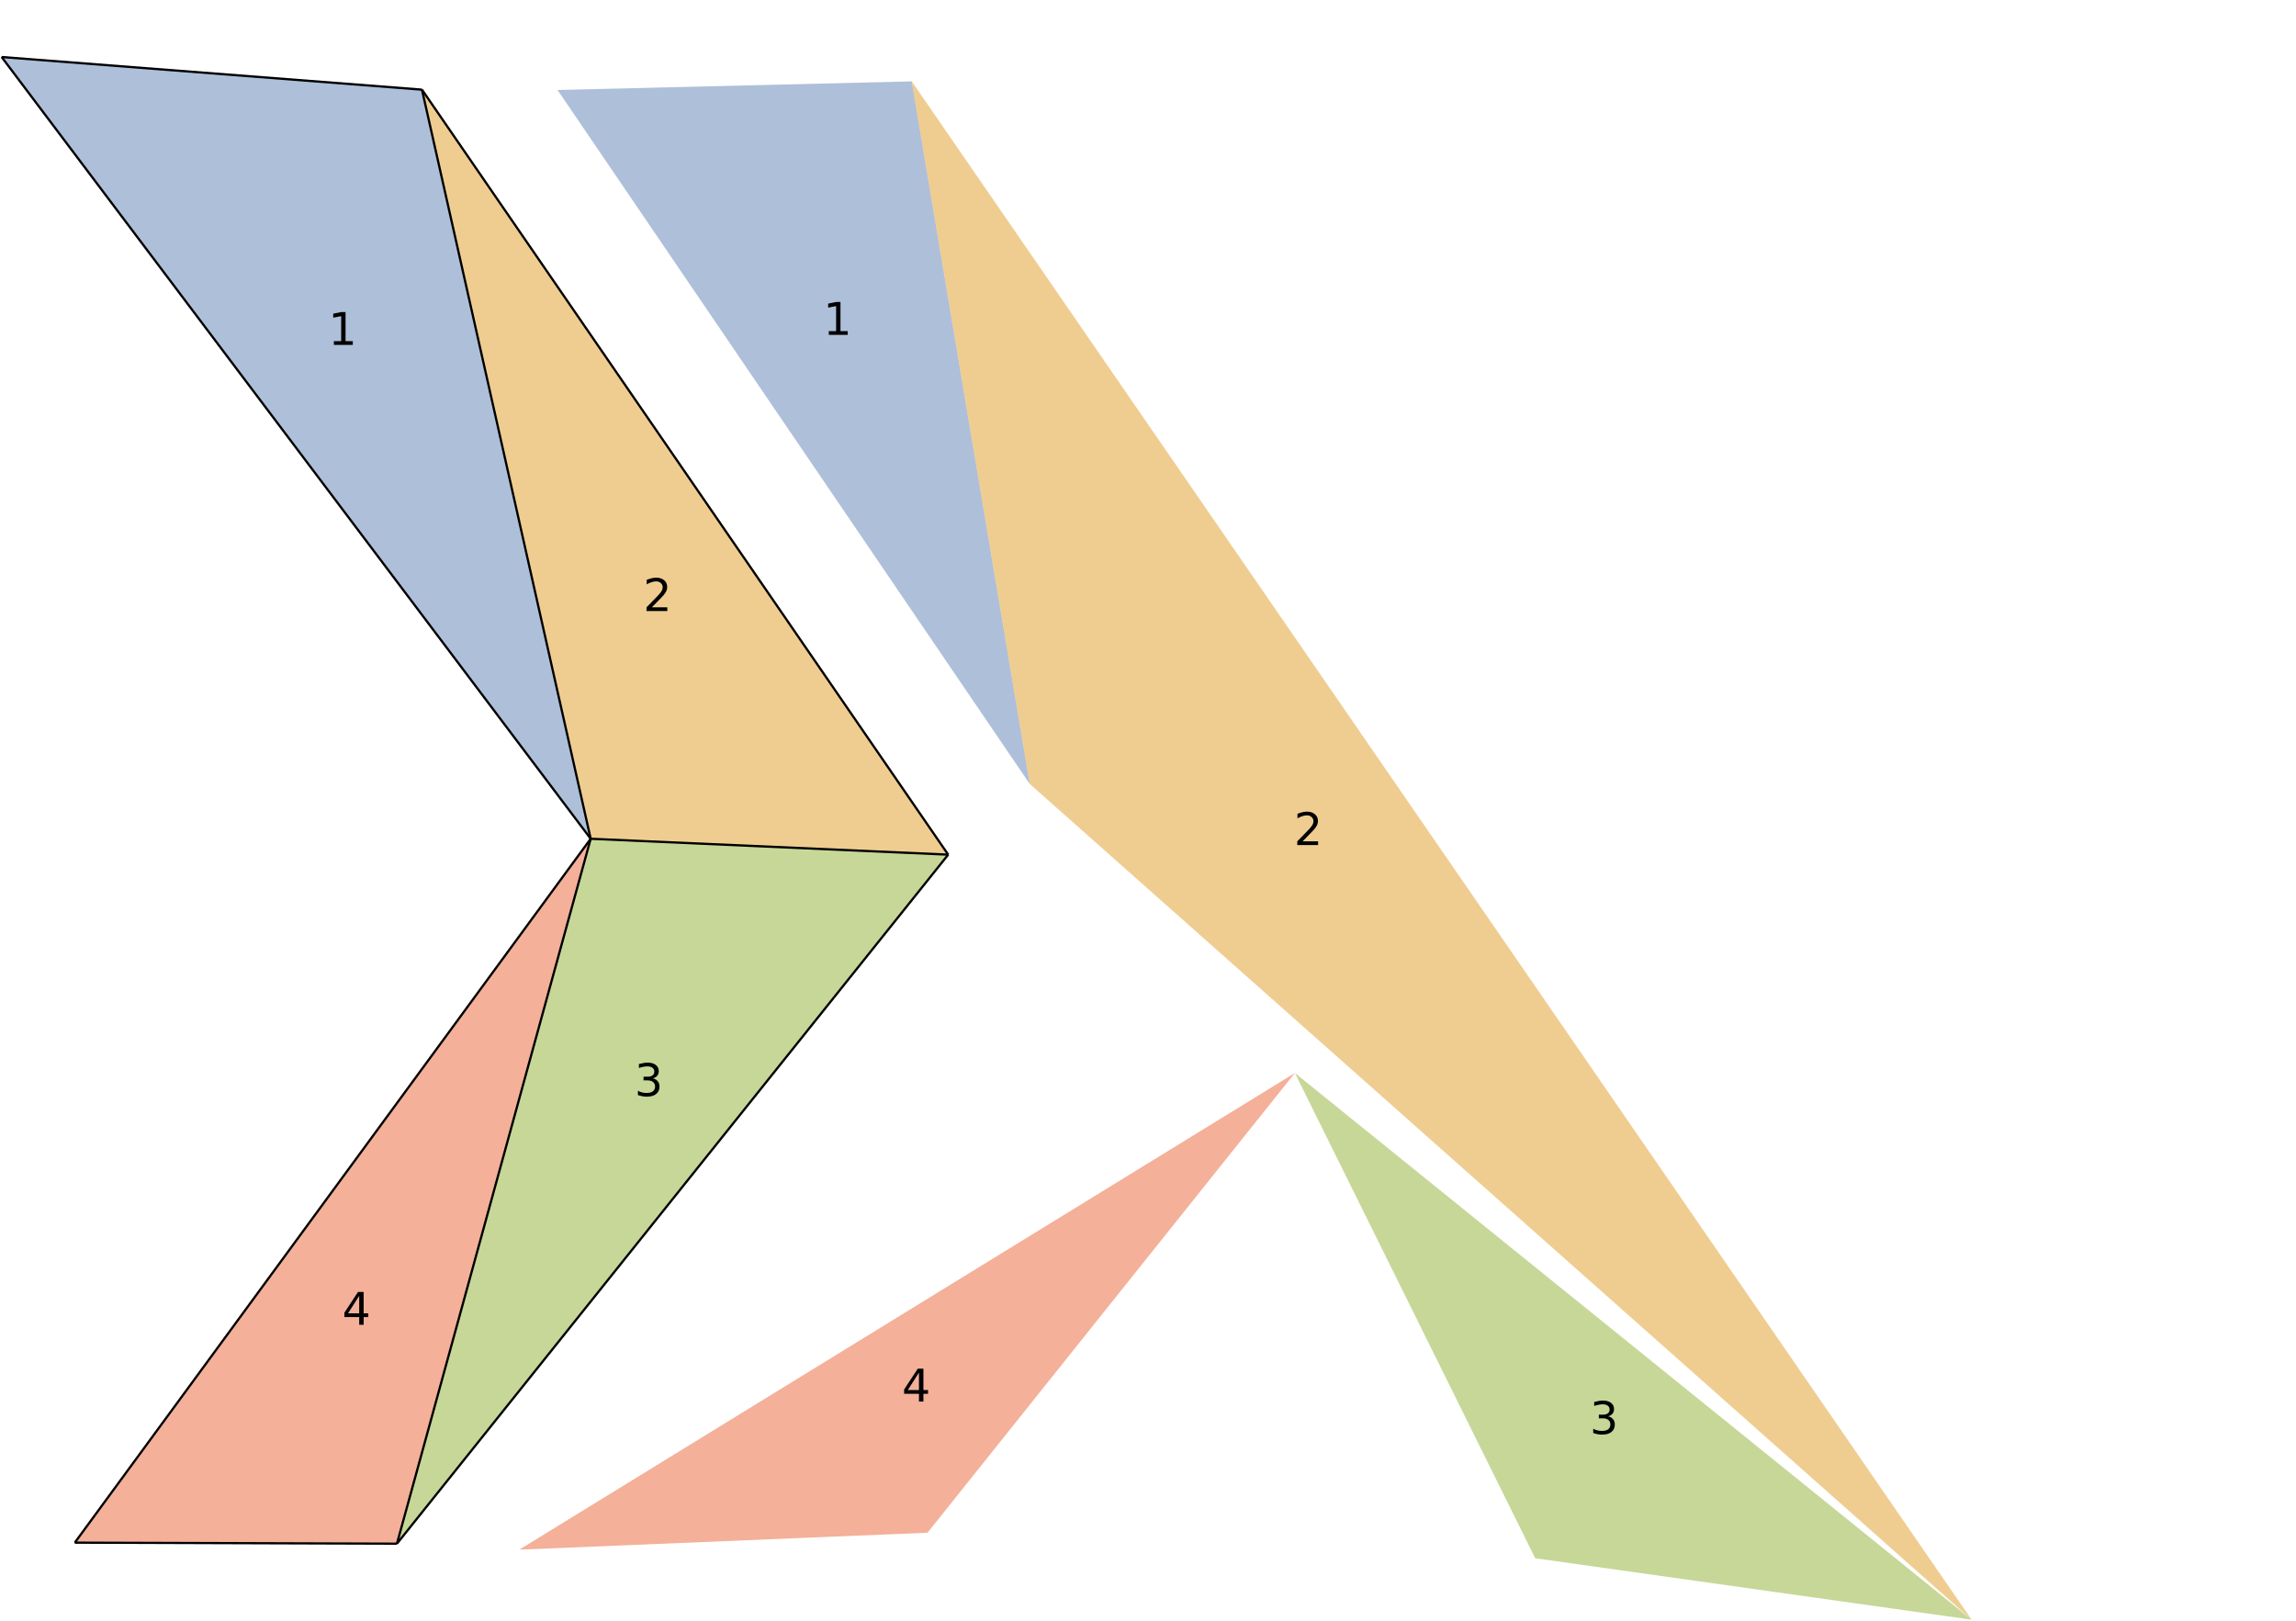
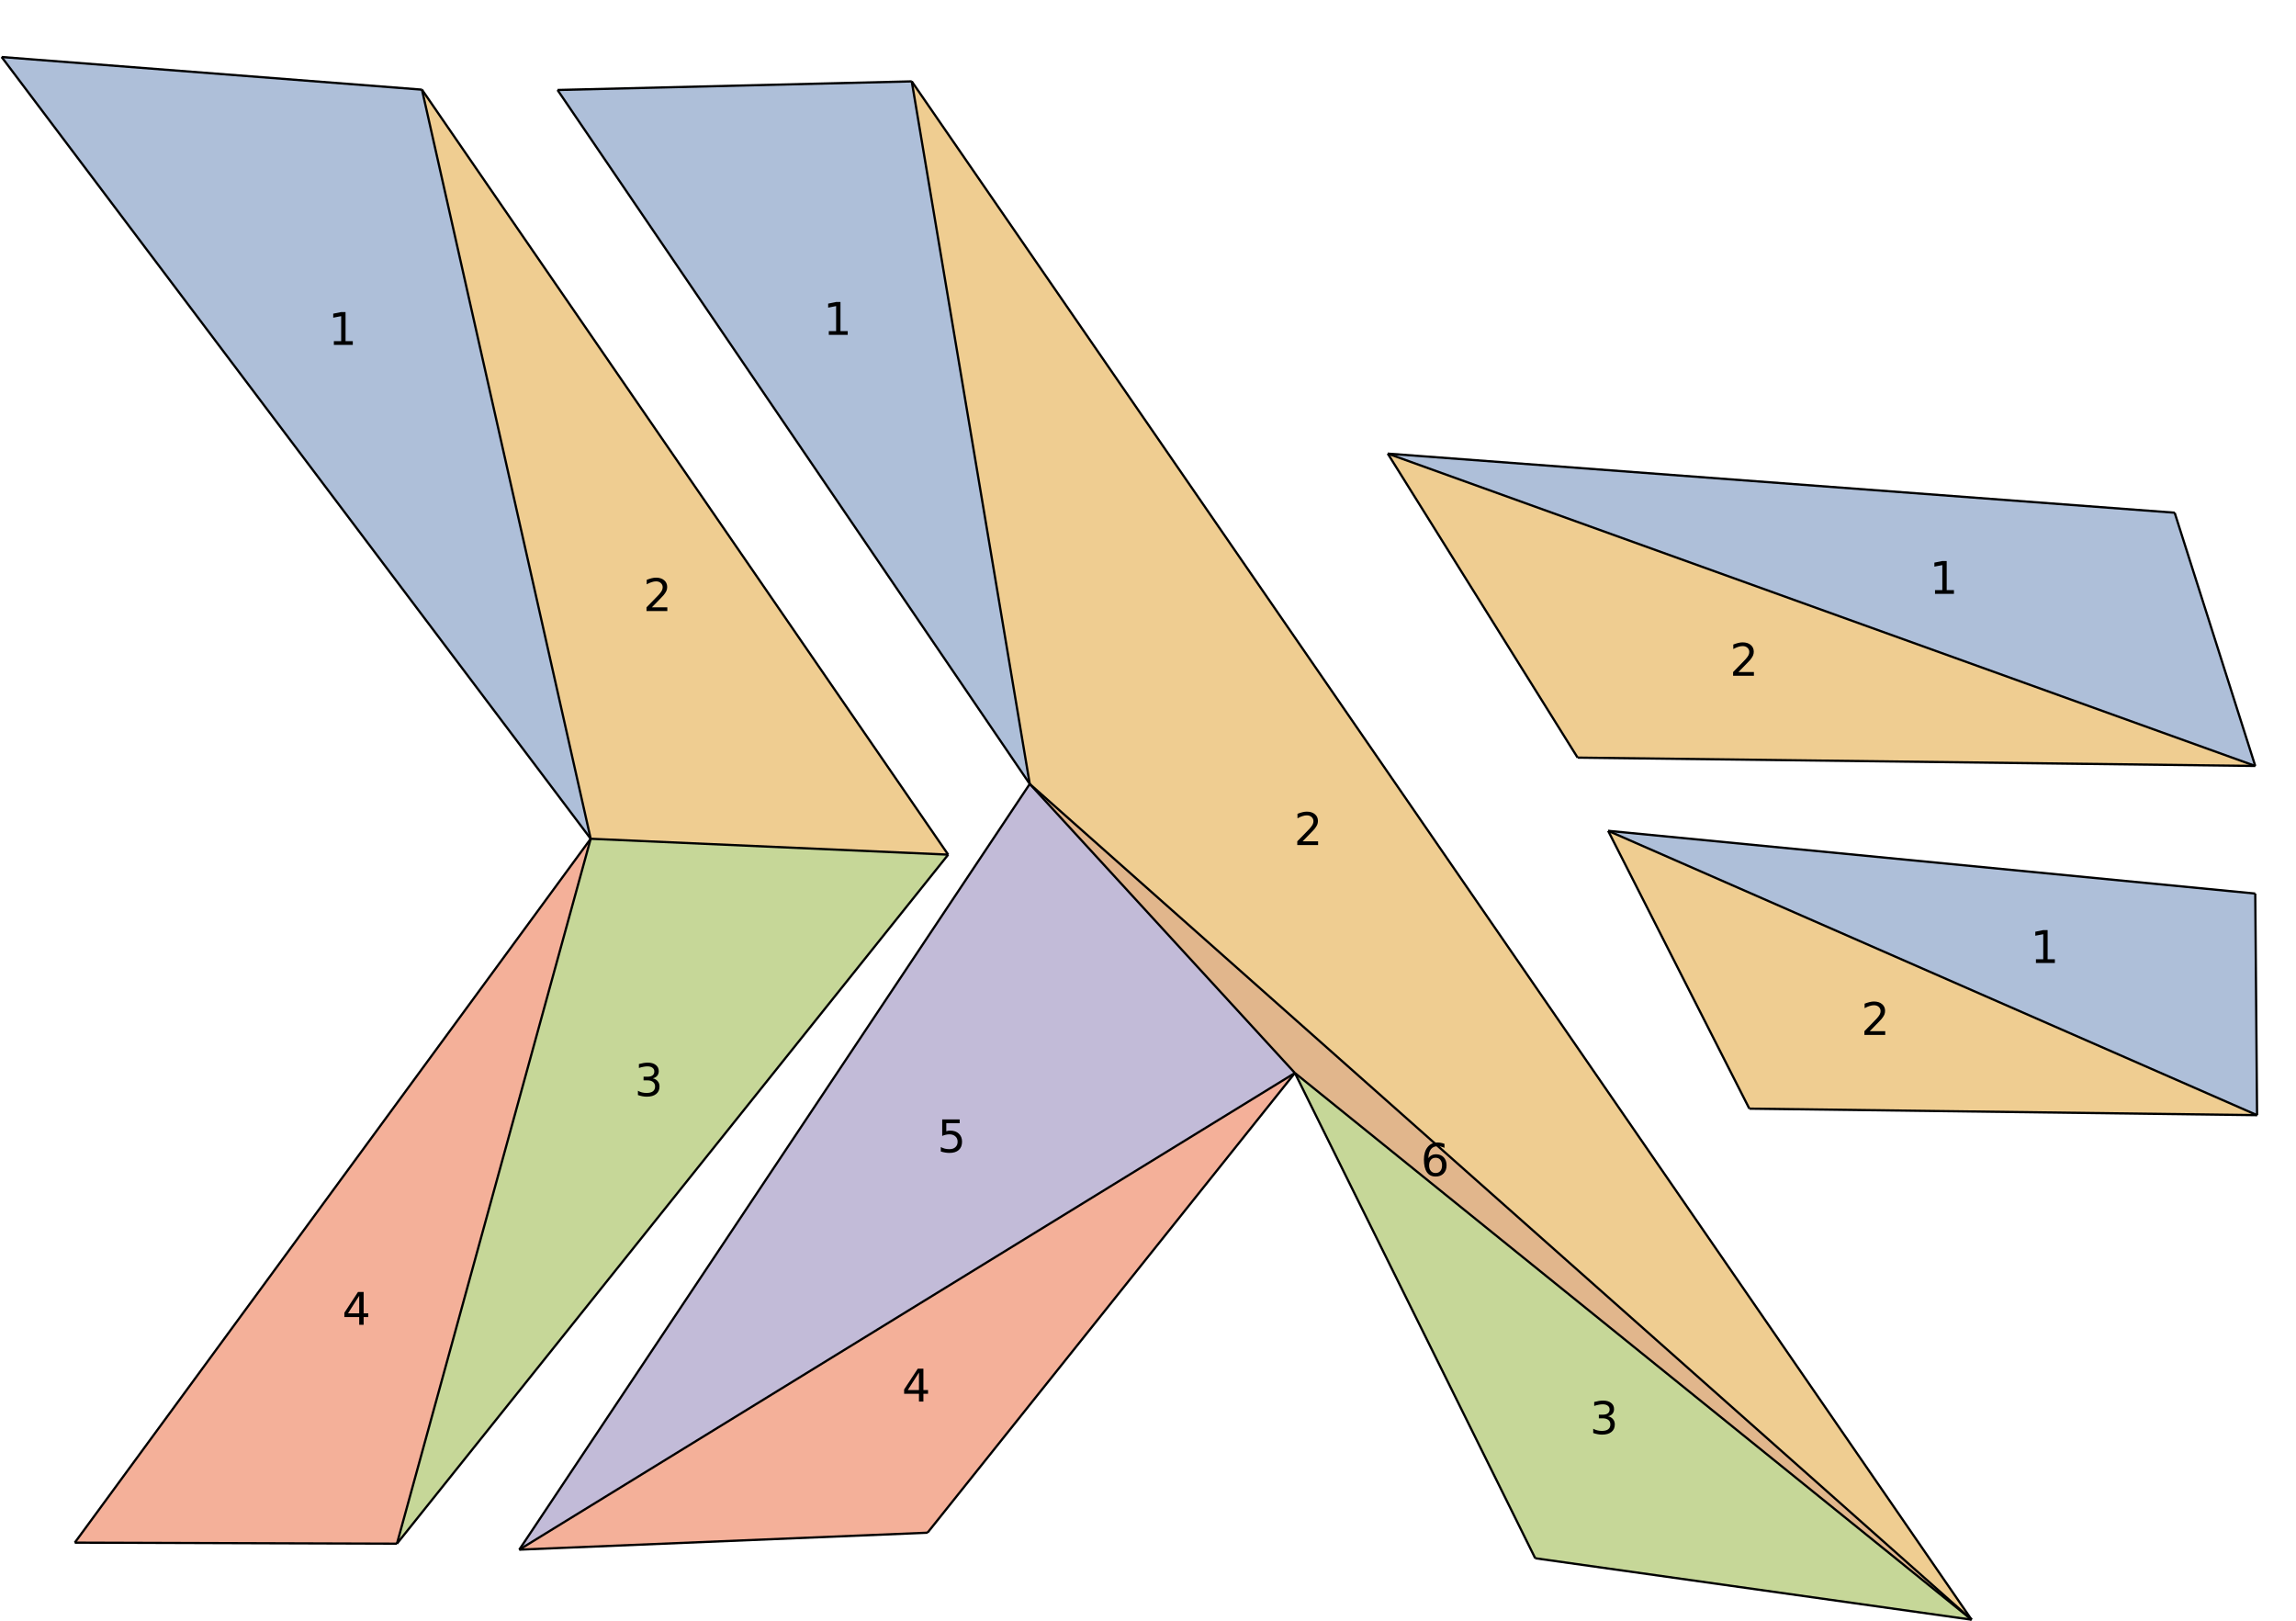
<svg xmlns="http://www.w3.org/2000/svg" xmlns:xlink="http://www.w3.org/1999/xlink" width="510pt" height="360pt" viewBox="0 0 510 360" version="1.1">
  <defs>
    <g>
      <symbol overflow="visible" id="glyph0-0">
        <path style="stroke:none;" d="M 0.5 1.766 L 0.5 -7.047 L 5.5 -7.047 L 5.5 1.766 Z M 1.062 1.219 L 4.938 1.219 L 4.938 -6.484 L 1.062 -6.484 Z M 1.062 1.219 " />
      </symbol>
      <symbol overflow="visible" id="glyph0-1">
        <path style="stroke:none;" d="M 1.234 -0.828 L 2.859 -0.828 L 2.859 -6.391 L 1.094 -6.047 L 1.094 -6.938 L 2.844 -7.297 L 3.828 -7.297 L 3.828 -0.828 L 5.438 -0.828 L 5.438 0 L 1.234 0 Z M 1.234 -0.828 " />
      </symbol>
      <symbol overflow="visible" id="glyph0-2">
        <path style="stroke:none;" d="M 1.922 -0.828 L 5.359 -0.828 L 5.359 0 L 0.734 0 L 0.734 -0.828 C 1.109 -1.211 1.617 -1.734 2.266 -2.391 C 2.91 -3.047 3.316 -3.469 3.484 -3.656 C 3.797 -4.008 4.016 -4.305 4.141 -4.547 C 4.266 -4.797 4.328 -5.039 4.328 -5.281 C 4.328 -5.664 4.191 -5.977 3.922 -6.219 C 3.648 -6.469 3.297 -6.594 2.859 -6.594 C 2.547 -6.594 2.219 -6.535 1.875 -6.422 C 1.539 -6.316 1.176 -6.156 0.781 -5.938 L 0.781 -6.938 C 1.176 -7.094 1.547 -7.211 1.891 -7.297 C 2.234 -7.379 2.551 -7.422 2.844 -7.422 C 3.594 -7.422 4.191 -7.234 4.641 -6.859 C 5.098 -6.484 5.328 -5.977 5.328 -5.344 C 5.328 -5.039 5.27 -4.754 5.156 -4.484 C 5.039 -4.223 4.836 -3.91 4.547 -3.547 C 4.461 -3.453 4.203 -3.176 3.766 -2.719 C 3.328 -2.27 2.711 -1.641 1.922 -0.828 Z M 1.922 -0.828 " />
      </symbol>
      <symbol overflow="visible" id="glyph0-3">
        <path style="stroke:none;" d="M 4.062 -3.938 C 4.531 -3.832 4.895 -3.617 5.156 -3.297 C 5.426 -2.984 5.562 -2.594 5.562 -2.125 C 5.562 -1.406 5.312 -0.848 4.812 -0.453 C 4.32 -0.055 3.617 0.141 2.703 0.141 C 2.398 0.141 2.086 0.109 1.766 0.047 C 1.441 -0.016 1.109 -0.102 0.766 -0.219 L 0.766 -1.172 C 1.035 -1.016 1.332 -0.895 1.656 -0.812 C 1.988 -0.727 2.332 -0.688 2.688 -0.688 C 3.301 -0.688 3.77 -0.805 4.094 -1.047 C 4.414 -1.297 4.578 -1.656 4.578 -2.125 C 4.578 -2.551 4.426 -2.883 4.125 -3.125 C 3.82 -3.363 3.406 -3.484 2.875 -3.484 L 2.016 -3.484 L 2.016 -4.297 L 2.906 -4.297 C 3.395 -4.297 3.766 -4.395 4.016 -4.594 C 4.273 -4.789 4.406 -5.07 4.406 -5.438 C 4.406 -5.801 4.27 -6.082 4 -6.281 C 3.738 -6.488 3.363 -6.594 2.875 -6.594 C 2.602 -6.594 2.312 -6.562 2 -6.5 C 1.688 -6.445 1.348 -6.359 0.984 -6.234 L 0.984 -7.109 C 1.359 -7.211 1.707 -7.289 2.031 -7.344 C 2.363 -7.395 2.672 -7.422 2.953 -7.422 C 3.703 -7.422 4.297 -7.25 4.734 -6.906 C 5.172 -6.57 5.391 -6.113 5.391 -5.531 C 5.391 -5.125 5.273 -4.781 5.047 -4.5 C 4.816 -4.227 4.488 -4.039 4.062 -3.938 Z M 4.062 -3.938 " />
      </symbol>
      <symbol overflow="visible" id="glyph0-4">
        <path style="stroke:none;" d="M 3.781 -6.438 L 1.297 -2.547 L 3.781 -2.547 Z M 3.516 -7.297 L 4.766 -7.297 L 4.766 -2.547 L 5.797 -2.547 L 5.797 -1.719 L 4.766 -1.719 L 4.766 0 L 3.781 0 L 3.781 -1.719 L 0.484 -1.719 L 0.484 -2.672 Z M 3.516 -7.297 " />
+       </symbol>
+       <symbol overflow="visible" id="glyph0-5">
+         <path style="stroke:none;" d="M 1.078 -7.297 L 4.953 -7.297 L 4.953 -6.453 L 1.984 -6.453 L 1.984 -4.672 C 2.129 -4.723 2.27 -4.758 2.406 -4.781 C 2.551 -4.801 2.695 -4.812 2.844 -4.812 C 3.656 -4.812 4.297 -4.586 4.766 -4.141 C 5.242 -3.703 5.484 -3.102 5.484 -2.344 C 5.484 -1.551 5.238 -0.938 4.75 -0.5 C 4.27 -0.07 3.582 0.141 2.688 0.141 C 2.383 0.141 2.07 0.113 1.75 0.062 C 1.438 0.008 1.109 -0.066 0.766 -0.172 L 0.766 -1.156 C 1.066 -1 1.375 -0.879 1.688 -0.797 C 2 -0.723 2.328 -0.688 2.672 -0.688 C 3.234 -0.688 3.676 -0.832 4 -1.125 C 4.332 -1.426 4.5 -1.832 4.5 -2.344 C 4.5 -2.844 4.332 -3.238 4 -3.531 C 3.676 -3.832 3.234 -3.984 2.672 -3.984 C 2.41 -3.984 2.145 -3.953 1.875 -3.891 C 1.613 -3.836 1.348 -3.75 1.078 -3.625 Z M 1.078 -7.297 " />
+       </symbol>
+       <symbol overflow="visible" id="glyph0-6">
+         <path style="stroke:none;" d="M 3.297 -4.031 C 2.859 -4.031 2.508 -3.879 2.25 -3.578 C 1.988 -3.273 1.859 -2.863 1.859 -2.344 C 1.859 -1.812 1.988 -1.395 2.25 -1.094 C 2.508 -0.789 2.859 -0.641 3.297 -0.641 C 3.742 -0.641 4.094 -0.789 4.344 -1.094 C 4.602 -1.395 4.734 -1.812 4.734 -2.344 C 4.734 -2.863 4.602 -3.273 4.344 -3.578 C 4.094 -3.879 3.742 -4.031 3.297 -4.031 Z M 5.266 -7.125 L 5.266 -6.234 C 5.016 -6.348 4.758 -6.438 4.5 -6.5 C 4.25 -6.562 4.004 -6.594 3.766 -6.594 C 3.109 -6.594 2.609 -6.375 2.266 -5.938 C 1.922 -5.5 1.727 -4.832 1.688 -3.938 C 1.875 -4.219 2.113 -4.43 2.406 -4.578 C 2.695 -4.734 3.016 -4.812 3.359 -4.812 C 4.086 -4.812 4.664 -4.586 5.094 -4.141 C 5.52 -3.703 5.734 -3.102 5.734 -2.344 C 5.734 -1.594 5.508 -0.988 5.062 -0.531 C 4.625 -0.082 4.035 0.141 3.297 0.141 C 2.453 0.141 1.805 -0.18 1.359 -0.828 C 0.922 -1.473 0.703 -2.41 0.703 -3.641 C 0.703 -4.785 0.973 -5.703 1.516 -6.391 C 2.066 -7.078 2.801 -7.422 3.719 -7.422 C 3.969 -7.422 4.219 -7.395 4.469 -7.344 C 4.719 -7.301 4.984 -7.227 5.266 -7.125 Z M 5.266 -7.125 " />
      </symbol>
    </g>
  </defs>
  <g id="1_haskell_logo">
    <path style=" stroke:none;fill-rule:nonzero;fill:rgb(36.842%,50.678%,70.98%);fill-opacity:0.5;" d="M 131.207 186.309 L 0.363 12.664 L 93.73 19.914 Z M 131.207 186.309 " />
    <g style="fill:rgb(0%,0%,0%);fill-opacity:1;">
      <use xlink:href="#glyph0-1" x="72.926" y="76.613" />
    </g>
    <path style=" stroke:none;fill-rule:nonzero;fill:rgb(88.072%,61.104%,14.205%);fill-opacity:0.5;" d="M 131.207 186.309 L 93.73 19.914 L 210.617 189.836 Z M 131.207 186.309 " />
    <g style="fill:rgb(0%,0%,0%);fill-opacity:1;">
      <use xlink:href="#glyph0-2" x="142.871" y="135.73" />
    </g>
    <path style=" stroke:none;fill-rule:nonzero;fill:rgb(56.018%,69.157%,19.488%);fill-opacity:0.5;" d="M 131.207 186.309 L 210.617 189.836 L 88.172 342.887 Z M 131.207 186.309 " />
    <g style="fill:rgb(0%,0%,0%);fill-opacity:1;">
      <use xlink:href="#glyph0-3" x="140.934" y="243.457" />
    </g>
    <path style=" stroke:none;fill-rule:nonzero;fill:rgb(92.253%,38.563%,20.918%);fill-opacity:0.5;" d="M 131.207 186.309 L 88.172 342.887 L 16.613 342.656 Z M 131.207 186.309 " />
    <g style="fill:rgb(0%,0%,0%);fill-opacity:1;">
      <use xlink:href="#glyph0-4" x="76.008" y="294.266" />
    </g>
    <path style="fill:none;stroke-width:0.5;stroke-linecap:butt;stroke-linejoin:miter;stroke:rgb(0%,0%,0%);stroke-opacity:1;stroke-miterlimit:10;" d="M -9.637 2.664 L 83.73 9.914 " transform="matrix(1,0,0,1,10,10)" />
    <path style="fill:none;stroke-width:0.5;stroke-linecap:butt;stroke-linejoin:miter;stroke:rgb(0%,0%,0%);stroke-opacity:1;stroke-miterlimit:10;" d="M -9.637 2.664 L 121.207 176.309 " transform="matrix(1,0,0,1,10,10)" />
    <path style="fill:none;stroke-width:0.5;stroke-linecap:butt;stroke-linejoin:miter;stroke:rgb(0%,0%,0%);stroke-opacity:1;stroke-miterlimit:10;" d="M 6.613 332.656 L 78.172 332.887 " transform="matrix(1,0,0,1,10,10)" />
    <path style="fill:none;stroke-width:0.5;stroke-linecap:butt;stroke-linejoin:miter;stroke:rgb(0%,0%,0%);stroke-opacity:1;stroke-miterlimit:10;" d="M 6.613 332.656 L 121.207 176.309 " transform="matrix(1,0,0,1,10,10)" />
    <path style="fill:none;stroke-width:0.5;stroke-linecap:butt;stroke-linejoin:miter;stroke:rgb(0%,0%,0%);stroke-opacity:1;stroke-miterlimit:10;" d="M 78.172 332.887 L 121.207 176.309 " transform="matrix(1,0,0,1,10,10)" />
    <path style="fill:none;stroke-width:0.5;stroke-linecap:butt;stroke-linejoin:miter;stroke:rgb(0%,0%,0%);stroke-opacity:1;stroke-miterlimit:10;" d="M 78.172 332.887 L 200.617 179.836 " transform="matrix(1,0,0,1,10,10)" />
    <path style="fill:none;stroke-width:0.5;stroke-linecap:butt;stroke-linejoin:miter;stroke:rgb(0%,0%,0%);stroke-opacity:1;stroke-miterlimit:10;" d="M 83.73 9.914 L 121.207 176.309 " transform="matrix(1,0,0,1,10,10)" />
    <path style="fill:none;stroke-width:0.5;stroke-linecap:butt;stroke-linejoin:miter;stroke:rgb(0%,0%,0%);stroke-opacity:1;stroke-miterlimit:10;" d="M 83.73 9.914 L 200.617 179.836 " transform="matrix(1,0,0,1,10,10)" />
    <path style="fill:none;stroke-width:0.5;stroke-linecap:butt;stroke-linejoin:miter;stroke:rgb(0%,0%,0%);stroke-opacity:1;stroke-miterlimit:10;" d="M 121.207 176.309 L 200.617 179.836 " transform="matrix(1,0,0,1,10,10)" />
    <path style=" stroke:none;fill-rule:nonzero;fill:rgb(36.842%,50.678%,70.98%);fill-opacity:0.5;" d="M 228.734 174.133 L 123.844 19.988 L 202.523 18.074 Z M 228.734 174.133 " />
    <g style="fill:rgb(0%,0%,0%);fill-opacity:1;">
      <use xlink:href="#glyph0-1" x="182.863" y="74.379" />
    </g>
    <path style=" stroke:none;fill-rule:nonzero;fill:rgb(88.072%,61.104%,14.205%);fill-opacity:0.5;" d="M 228.734 174.133 L 202.523 18.074 L 437.945 359.77 Z M 228.734 174.133 " />
    <g style="fill:rgb(0%,0%,0%);fill-opacity:1;">
      <use xlink:href="#glyph0-2" x="287.422" y="187.703" />
    </g>
    <path style=" stroke:none;fill-rule:nonzero;fill:rgb(56.018%,69.157%,19.488%);fill-opacity:0.5;" d="M 437.945 359.77 L 341.008 346.121 L 287.629 238.336 Z M 437.945 359.77 " />
    <g style="fill:rgb(0%,0%,0%);fill-opacity:1;">
      <use xlink:href="#glyph0-3" x="353.129" y="318.523" />
    </g>
    <path style=" stroke:none;fill-rule:nonzero;fill:rgb(92.253%,38.563%,20.918%);fill-opacity:0.5;" d="M 287.629 238.336 L 206.027 340.449 L 115.348 344.211 Z M 287.629 238.336 " />
    <g style="fill:rgb(0%,0%,0%);fill-opacity:1;">
      <use xlink:href="#glyph0-4" x="200.344" y="311.312" />
    </g>
+     <path style=" stroke:none;fill-rule:nonzero;fill:rgb(52.849%,47.062%,70.135%);fill-opacity:0.5;" d="M 287.629 238.336 L 115.348 344.211 L 228.734 174.133 Z M 287.629 238.336 " />
+     <g style="fill:rgb(0%,0%,0%);fill-opacity:1;">
+       <use xlink:href="#glyph0-5" x="208.211" y="255.945" />
+     </g>
+     <path style=" stroke:none;fill-rule:nonzero;fill:rgb(77.208%,43.155%,10.239%);fill-opacity:0.5;" d="M 287.629 238.336 L 228.734 174.133 L 437.945 359.77 Z M 287.629 238.336 " />
+     <g style="fill:rgb(0%,0%,0%);fill-opacity:1;">
+       <use xlink:href="#glyph0-6" x="315.586" y="261.195" />
+     </g>
+     <path style="fill:none;stroke-width:0.5;stroke-linecap:butt;stroke-linejoin:miter;stroke:rgb(0%,0%,0%);stroke-opacity:1;stroke-miterlimit:10;" d="M 105.348 334.211 L 196.027 330.449 " transform="matrix(1,0,0,1,10,10)" />
+     <path style="fill:none;stroke-width:0.5;stroke-linecap:butt;stroke-linejoin:miter;stroke:rgb(0%,0%,0%);stroke-opacity:1;stroke-miterlimit:10;" d="M 105.348 334.211 L 218.734 164.133 " transform="matrix(1,0,0,1,10,10)" />
+     <path style="fill:none;stroke-width:0.5;stroke-linecap:butt;stroke-linejoin:miter;stroke:rgb(0%,0%,0%);stroke-opacity:1;stroke-miterlimit:10;" d="M 105.348 334.211 L 277.629 228.336 " transform="matrix(1,0,0,1,10,10)" />
+     <path style="fill:none;stroke-width:0.5;stroke-linecap:butt;stroke-linejoin:miter;stroke:rgb(0%,0%,0%);stroke-opacity:1;stroke-miterlimit:10;" d="M 113.844 9.988 L 192.523 8.074 " transform="matrix(1,0,0,1,10,10)" />
+     <path style="fill:none;stroke-width:0.5;stroke-linecap:butt;stroke-linejoin:miter;stroke:rgb(0%,0%,0%);stroke-opacity:1;stroke-miterlimit:10;" d="M 113.844 9.988 L 218.734 164.133 " transform="matrix(1,0,0,1,10,10)" />
+     <path style="fill:none;stroke-width:0.5;stroke-linecap:butt;stroke-linejoin:miter;stroke:rgb(0%,0%,0%);stroke-opacity:1;stroke-miterlimit:10;" d="M 192.523 8.074 L 218.734 164.133 " transform="matrix(1,0,0,1,10,10)" />
+     <path style="fill:none;stroke-width:0.5;stroke-linecap:butt;stroke-linejoin:miter;stroke:rgb(0%,0%,0%);stroke-opacity:1;stroke-miterlimit:10;" d="M 192.523 8.074 L 427.945 349.77 " transform="matrix(1,0,0,1,10,10)" />
+     <path style="fill:none;stroke-width:0.5;stroke-linecap:butt;stroke-linejoin:miter;stroke:rgb(0%,0%,0%);stroke-opacity:1;stroke-miterlimit:10;" d="M 196.027 330.449 L 277.629 228.336 " transform="matrix(1,0,0,1,10,10)" />
+     <path style="fill:none;stroke-width:0.5;stroke-linecap:butt;stroke-linejoin:miter;stroke:rgb(0%,0%,0%);stroke-opacity:1;stroke-miterlimit:10;" d="M 218.734 164.133 L 277.629 228.336 " transform="matrix(1,0,0,1,10,10)" />
+     <path style="fill:none;stroke-width:0.5;stroke-linecap:butt;stroke-linejoin:miter;stroke:rgb(0%,0%,0%);stroke-opacity:1;stroke-miterlimit:10;" d="M 218.734 164.133 L 427.945 349.77 " transform="matrix(1,0,0,1,10,10)" />
+     <path style="fill:none;stroke-width:0.5;stroke-linecap:butt;stroke-linejoin:miter;stroke:rgb(0%,0%,0%);stroke-opacity:1;stroke-miterlimit:10;" d="M 277.629 228.336 L 331.008 336.121 " transform="matrix(1,0,0,1,10,10)" />
+     <path style="fill:none;stroke-width:0.5;stroke-linecap:butt;stroke-linejoin:miter;stroke:rgb(0%,0%,0%);stroke-opacity:1;stroke-miterlimit:10;" d="M 277.629 228.336 L 427.945 349.77 " transform="matrix(1,0,0,1,10,10)" />
+     <path style="fill:none;stroke-width:0.5;stroke-linecap:butt;stroke-linejoin:miter;stroke:rgb(0%,0%,0%);stroke-opacity:1;stroke-miterlimit:10;" d="M 331.008 336.121 L 427.945 349.77 " transform="matrix(1,0,0,1,10,10)" />
+     <path style=" stroke:none;fill-rule:nonzero;fill:rgb(36.842%,50.678%,70.98%);fill-opacity:0.5;" d="M 308.258 100.762 L 483.047 113.883 L 500.949 170.137 Z M 308.258 100.762 " />
+     <g style="fill:rgb(0%,0%,0%);fill-opacity:1;">
+       <use xlink:href="#glyph0-1" x="428.582" y="131.91" />
+     </g>
+     <path style=" stroke:none;fill-rule:nonzero;fill:rgb(88.072%,61.104%,14.205%);fill-opacity:0.5;" d="M 308.258 100.762 L 500.949 170.137 L 350.426 168.285 Z M 308.258 100.762 " />
+     <g style="fill:rgb(0%,0%,0%);fill-opacity:1;">
+       <use xlink:href="#glyph0-2" x="384.23" y="150.105" />
+     </g>
+     <path style="fill:none;stroke-width:0.5;stroke-linecap:butt;stroke-linejoin:miter;stroke:rgb(0%,0%,0%);stroke-opacity:1;stroke-miterlimit:10;" d="M 298.258 90.762 L 340.426 158.285 " transform="matrix(1,0,0,1,10,10)" />
+     <path style="fill:none;stroke-width:0.5;stroke-linecap:butt;stroke-linejoin:miter;stroke:rgb(0%,0%,0%);stroke-opacity:1;stroke-miterlimit:10;" d="M 298.258 90.762 L 473.047 103.883 " transform="matrix(1,0,0,1,10,10)" />
+     <path style="fill:none;stroke-width:0.5;stroke-linecap:butt;stroke-linejoin:miter;stroke:rgb(0%,0%,0%);stroke-opacity:1;stroke-miterlimit:10;" d="M 298.258 90.762 L 490.949 160.137 " transform="matrix(1,0,0,1,10,10)" />
+     <path style="fill:none;stroke-width:0.5;stroke-linecap:butt;stroke-linejoin:miter;stroke:rgb(0%,0%,0%);stroke-opacity:1;stroke-miterlimit:10;" d="M 340.426 158.285 L 490.949 160.137 " transform="matrix(1,0,0,1,10,10)" />
+     <path style="fill:none;stroke-width:0.5;stroke-linecap:butt;stroke-linejoin:miter;stroke:rgb(0%,0%,0%);stroke-opacity:1;stroke-miterlimit:10;" d="M 473.047 103.883 L 490.949 160.137 " transform="matrix(1,0,0,1,10,10)" />
+     <path style=" stroke:none;fill-rule:nonzero;fill:rgb(36.842%,50.678%,70.98%);fill-opacity:0.5;" d="M 357.211 184.547 L 500.949 198.48 L 501.352 247.703 Z M 357.211 184.547 " />
+     <g style="fill:rgb(0%,0%,0%);fill-opacity:1;">
+       <use xlink:href="#glyph0-1" x="451" y="213.895" />
+     </g>
+     <path style=" stroke:none;fill-rule:nonzero;fill:rgb(88.072%,61.104%,14.205%);fill-opacity:0.5;" d="M 357.211 184.547 L 501.352 247.703 L 388.57 246.254 Z M 357.211 184.547 " />
+     <g style="fill:rgb(0%,0%,0%);fill-opacity:1;">
+       <use xlink:href="#glyph0-2" x="413.398" y="229.879" />
+     </g>
+     <path style="fill:none;stroke-width:0.5;stroke-linecap:butt;stroke-linejoin:miter;stroke:rgb(0%,0%,0%);stroke-opacity:1;stroke-miterlimit:10;" d="M 347.211 174.547 L 378.57 236.254 " transform="matrix(1,0,0,1,10,10)" />
+     <path style="fill:none;stroke-width:0.5;stroke-linecap:butt;stroke-linejoin:miter;stroke:rgb(0%,0%,0%);stroke-opacity:1;stroke-miterlimit:10;" d="M 347.211 174.547 L 490.949 188.48 " transform="matrix(1,0,0,1,10,10)" />
+     <path style="fill:none;stroke-width:0.5;stroke-linecap:butt;stroke-linejoin:miter;stroke:rgb(0%,0%,0%);stroke-opacity:1;stroke-miterlimit:10;" d="M 347.211 174.547 L 491.352 237.703 " transform="matrix(1,0,0,1,10,10)" />
+     <path style="fill:none;stroke-width:0.5;stroke-linecap:butt;stroke-linejoin:miter;stroke:rgb(0%,0%,0%);stroke-opacity:1;stroke-miterlimit:10;" d="M 378.57 236.254 L 491.352 237.703 " transform="matrix(1,0,0,1,10,10)" />
+     <path style="fill:none;stroke-width:0.5;stroke-linecap:butt;stroke-linejoin:miter;stroke:rgb(0%,0%,0%);stroke-opacity:1;stroke-miterlimit:10;" d="M 490.949 188.48 L 491.352 237.703 " transform="matrix(1,0,0,1,10,10)" />
  </g>
</svg>
